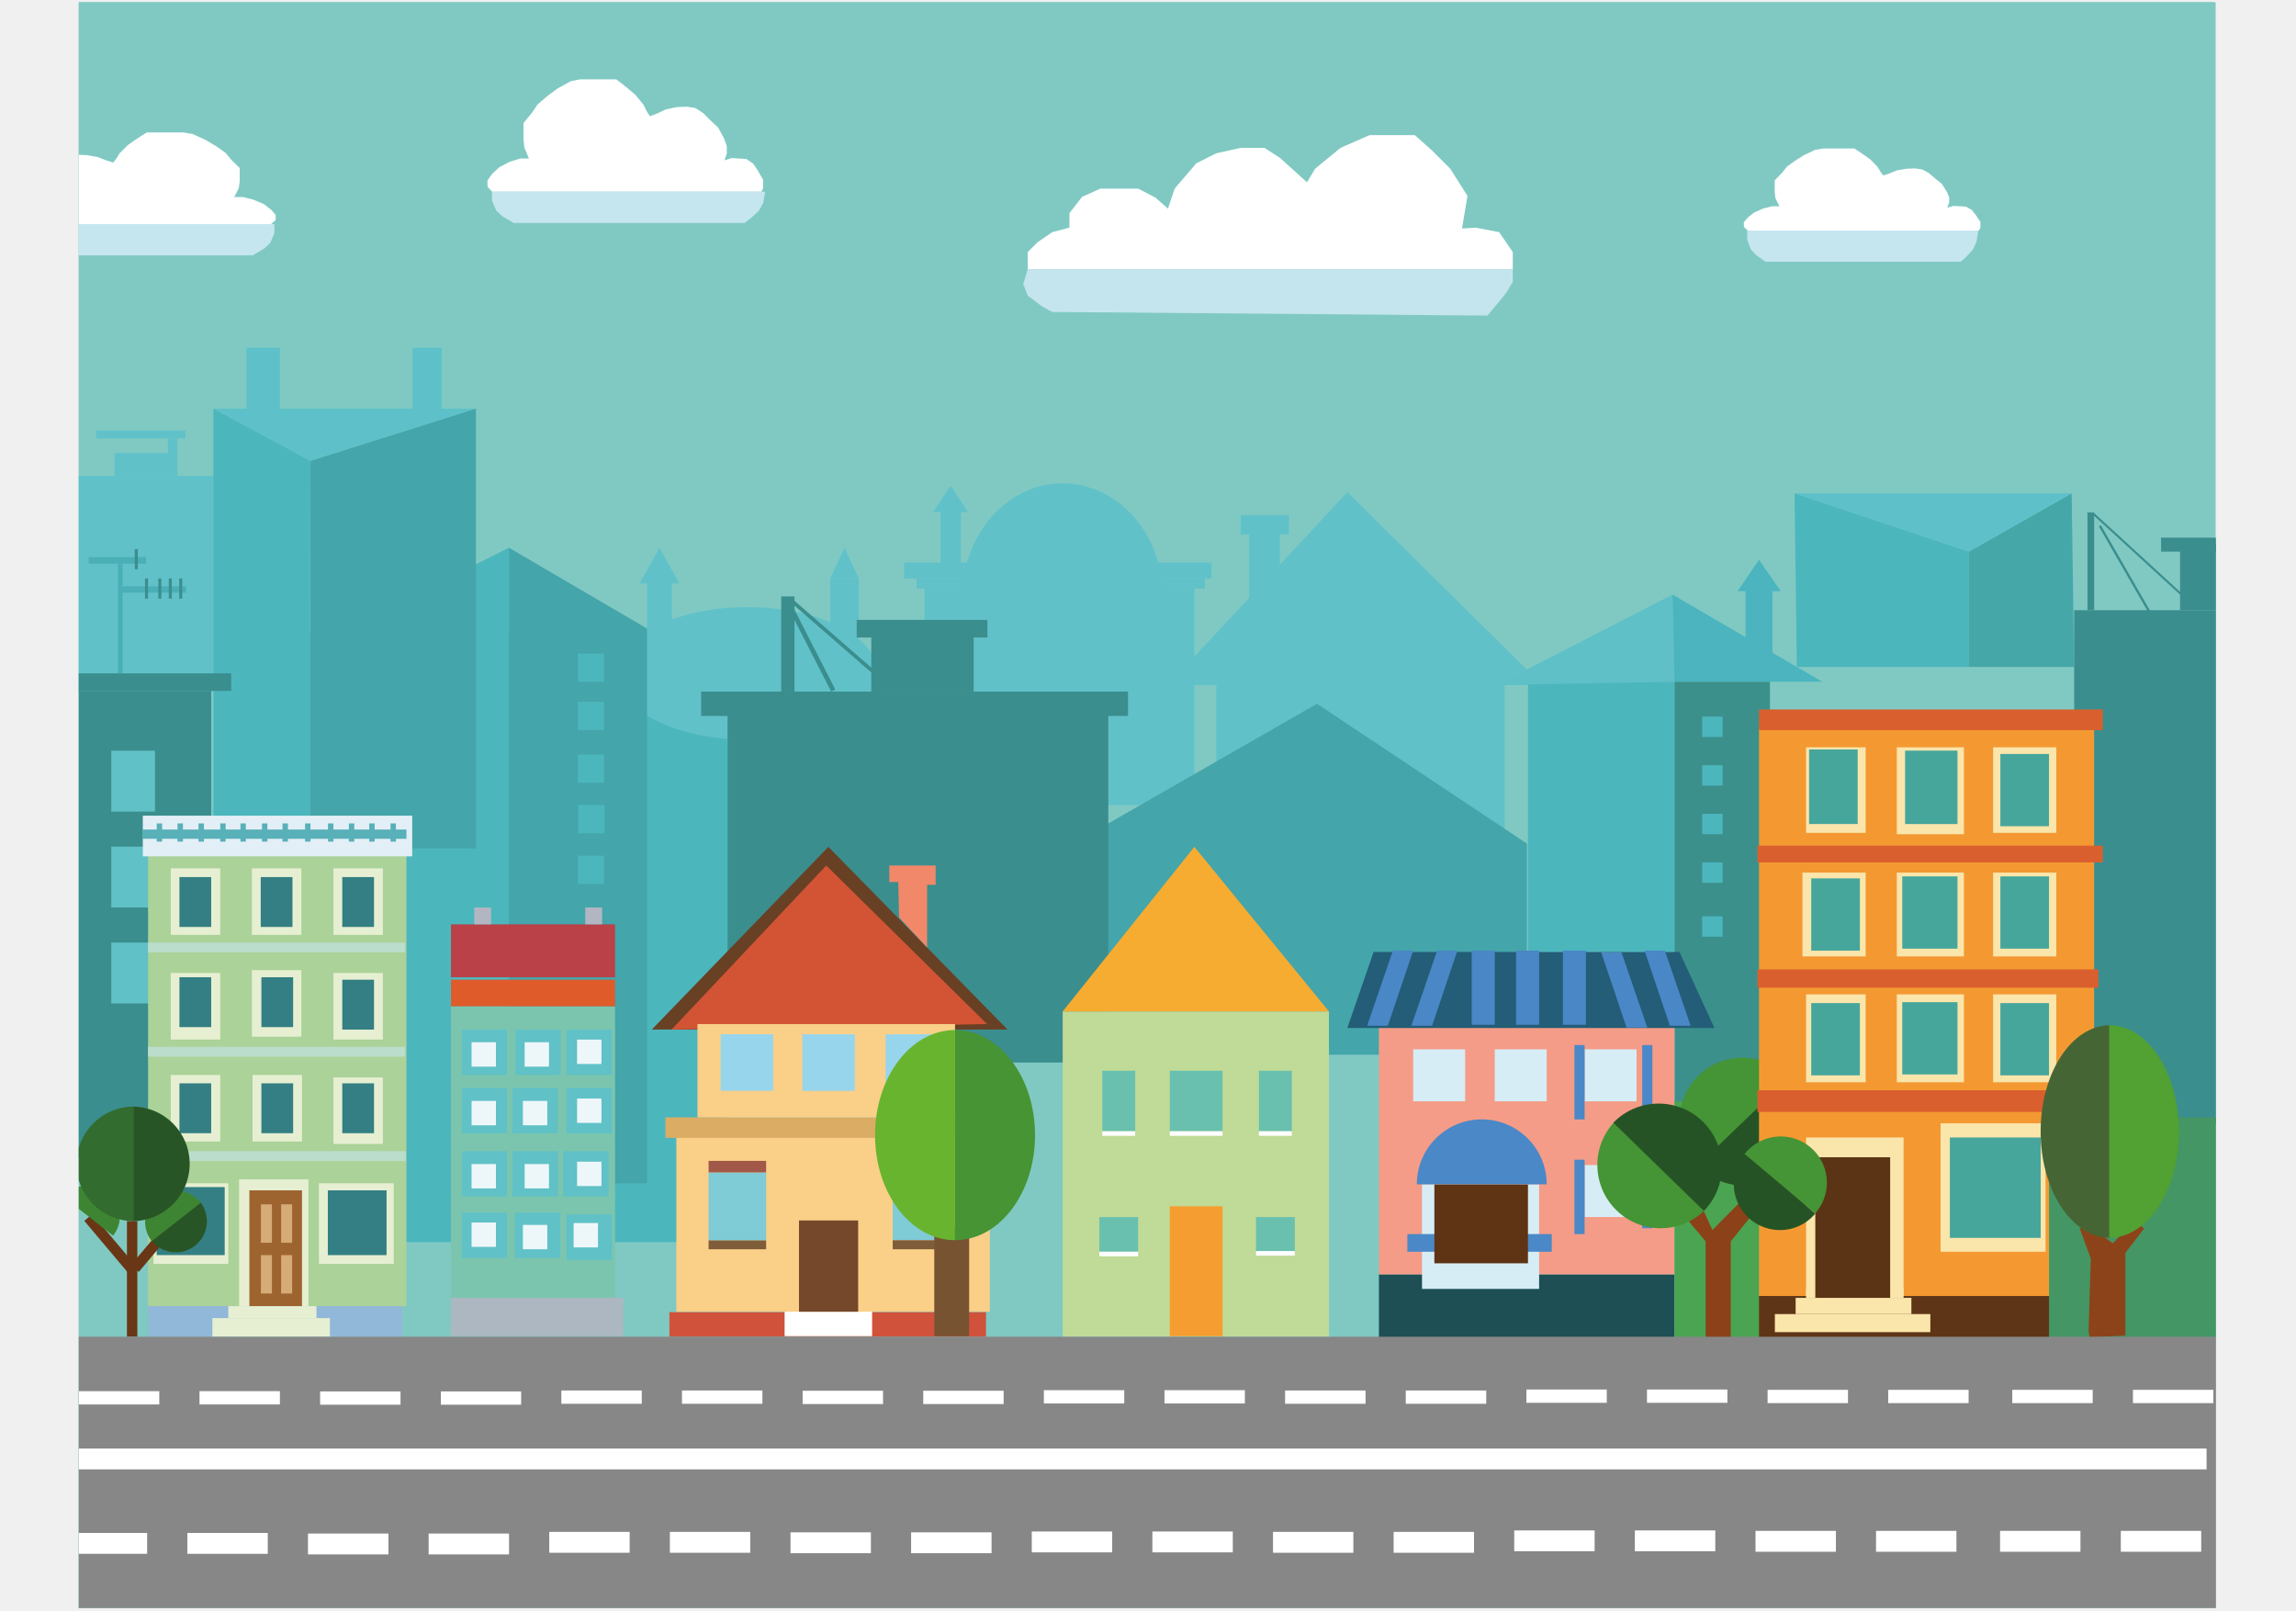
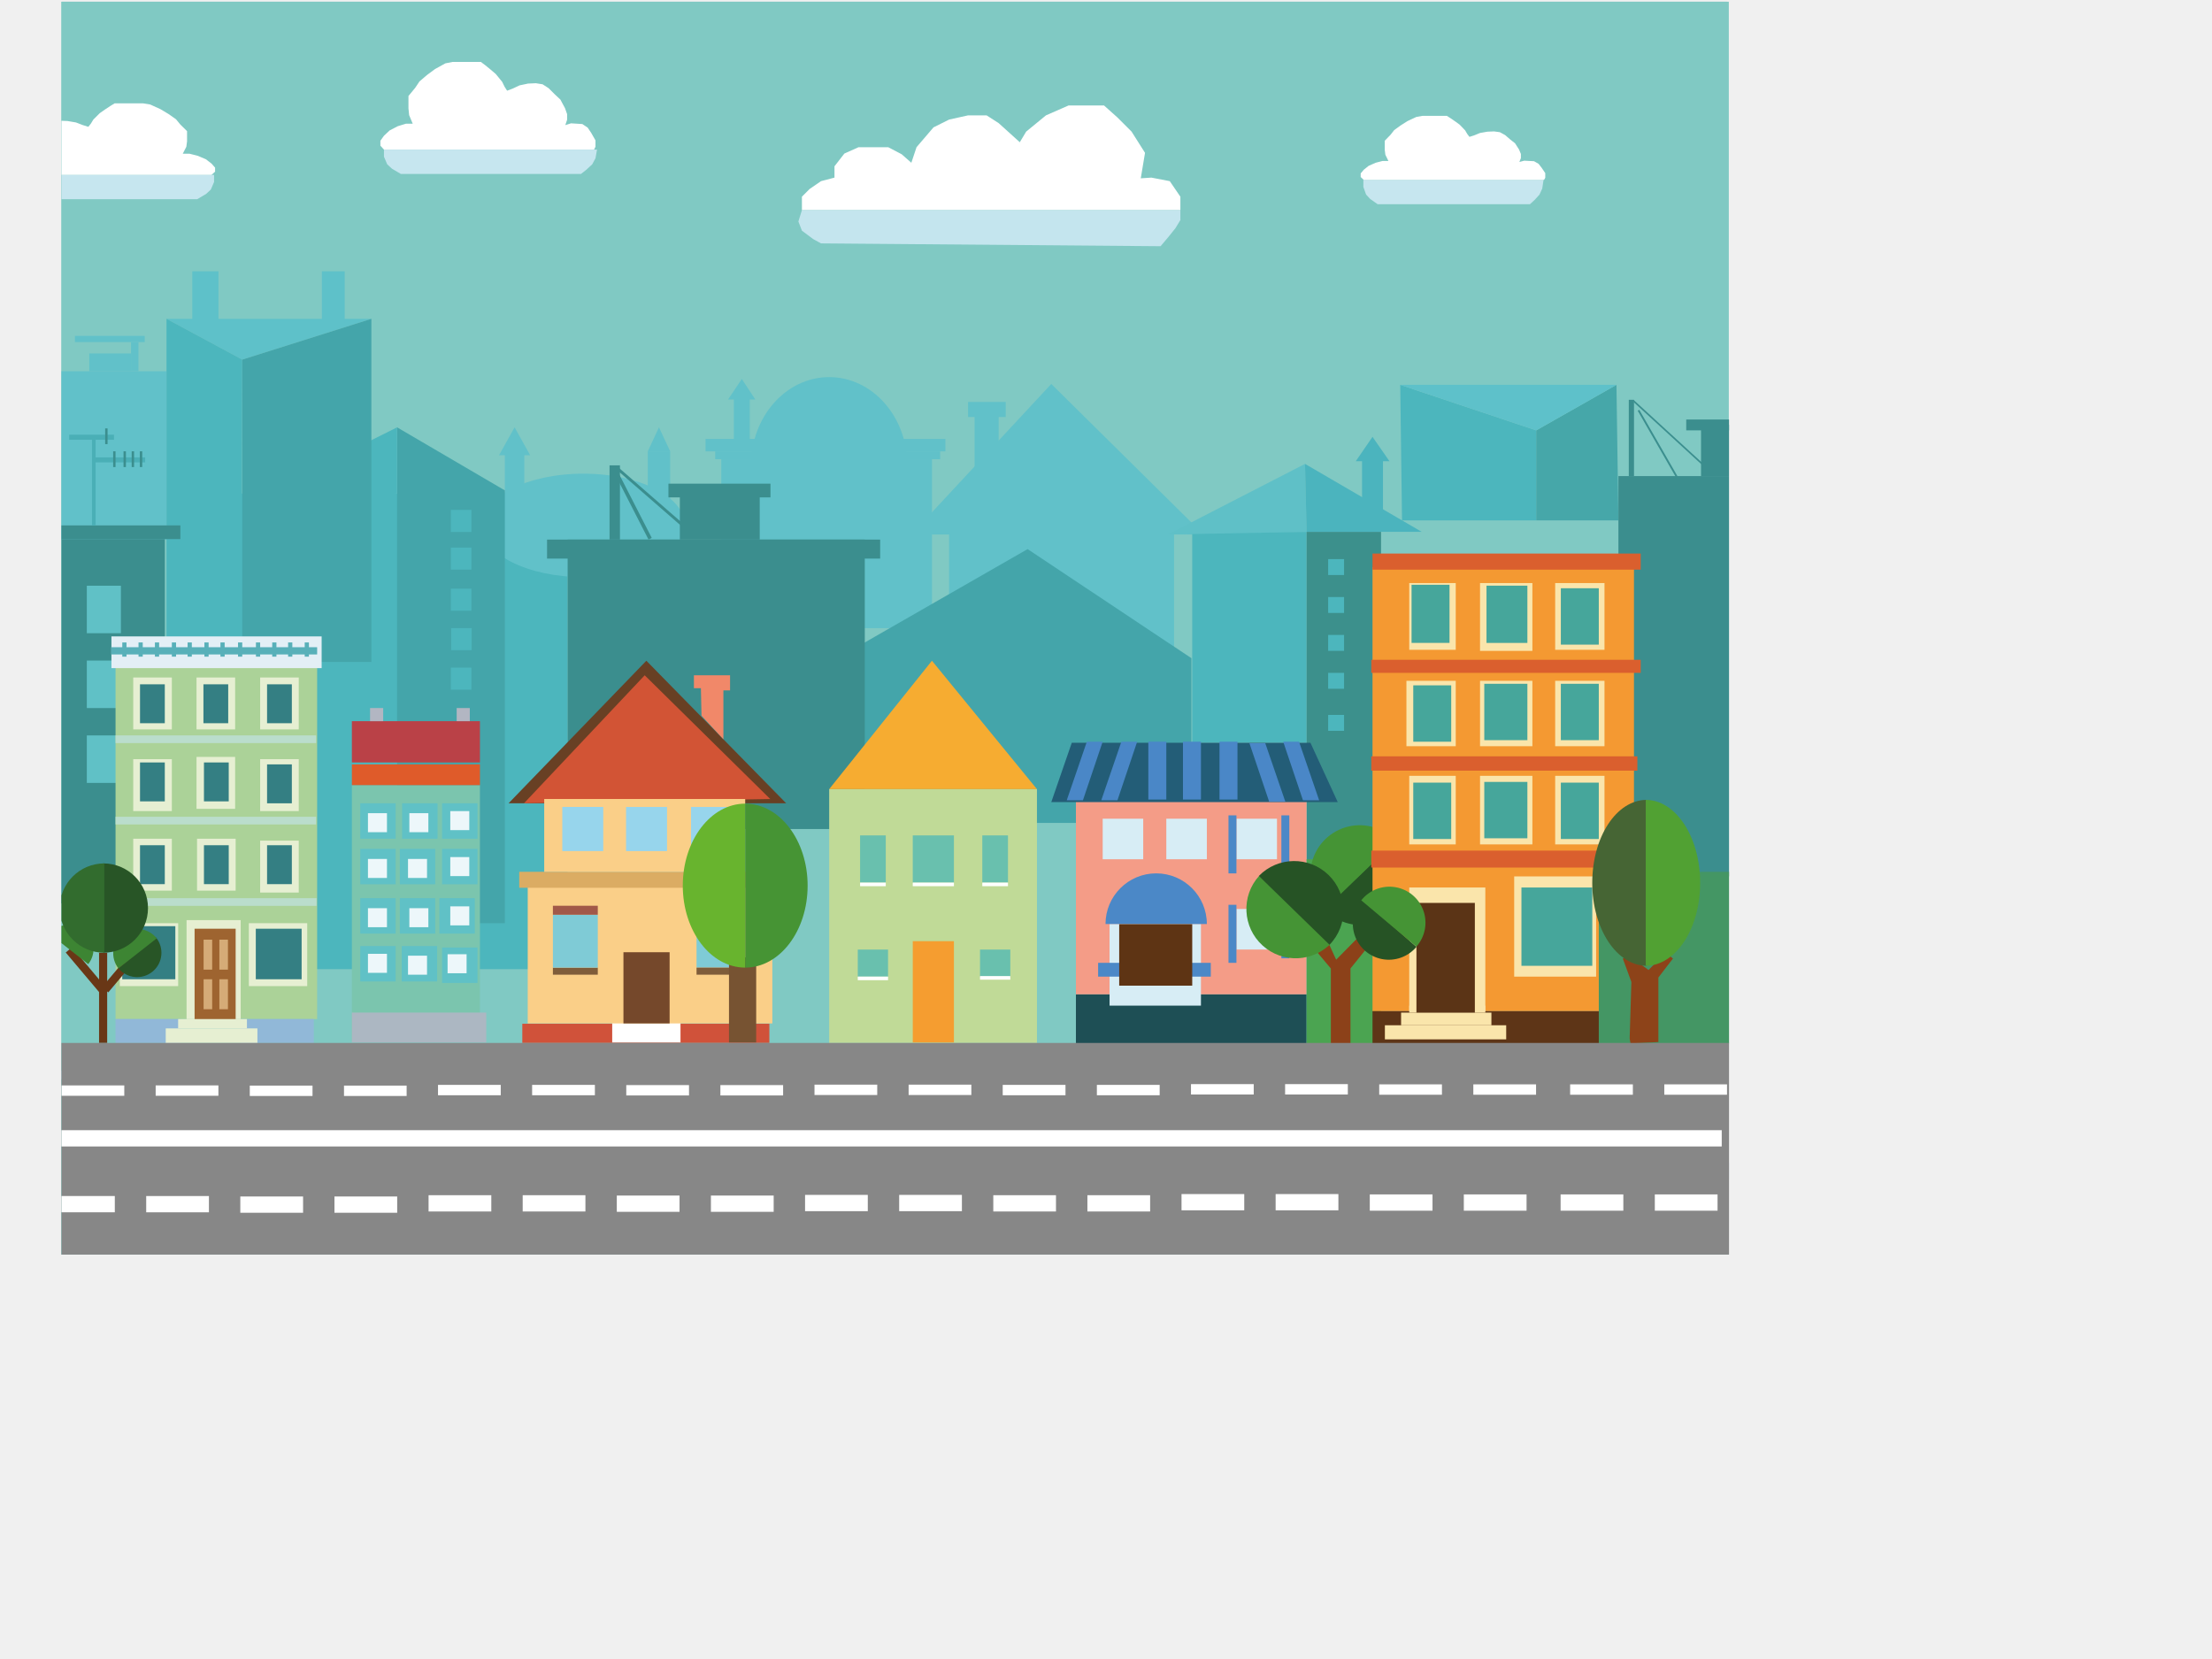
- <svg xmlns="http://www.w3.org/2000/svg" id="Layer_1" data-name="Layer 1" viewBox="0 0 518.34 363.49">
+ <svg xmlns="http://www.w3.org/2000/svg" id="Layer_1" data-name="Layer 1" width="640" height="480" version="1.1" viewBox="0 0 640 480">
  <defs>
    <style>.cls-1{fill:none;}.cls-2{clip-path:url(#clip-path);}.cls-3{fill:#80c9c3;stroke-miterlimit:10;stroke:url(#linear-gradient);}.cls-4{fill:#61c1c9;}.cls-5{fill:#4cb6bd;}.cls-6{fill:#5ec1c9;}.cls-7{fill:#44a5aa;}.cls-8{fill:#3c908c;}.cls-9{fill:#5fc0c7;}.cls-10{fill:#4bb4be;}.cls-11{fill:#46a7a9;}.cls-12{fill:#5ec1ca;}.cls-13{fill:#3b8e8e;}.cls-14{fill:#60c1c6;}.cls-15{fill:#4aafb6;}.cls-16{fill:#fff;}.cls-17{fill:#c6e6ef;}.cls-18{fill:#c4e5ee;}.cls-19{fill:#abd298;}.cls-20{fill:#baddcc;}.cls-21{fill:#e6efd2;}.cls-22{fill:#91b8d8;}.cls-23{fill:#347f83;}.cls-24{fill:#9e6430;}.cls-25{fill:#d5ab77;}.cls-26{fill:#e3eff6;}.cls-27{fill:#58b0b9;}.cls-28{fill:#693716;}.cls-29{fill:#3d8533;}.cls-30{fill:#285526;}.cls-31{fill:#326c2e;}.cls-32{fill:#7bc5ae;}.cls-33{fill:#df5b2a;}.cls-34{fill:#ba4147;}.cls-35{fill:#b2b6c2;}.cls-36{fill:#edf7fa;}.cls-37{fill:#acb7c2;}.cls-38{fill:#d0523a;}.cls-39{fill:#facf88;}.cls-40{fill:#75482b;}.cls-41{fill:#7f5d3a;}.cls-42{fill:#7fcbd6;}.cls-43{fill:#a15848;}.cls-44{fill:#dbac63;}.cls-45{fill:#684024;}.cls-46{fill:#d25435;}.cls-47{fill:#97d5ec;}.cls-48{fill:#f18869;}.cls-49{fill:#775332;}.cls-50{fill:#68b42e;}.cls-51{fill:#469434;}.cls-52{fill:#1e4f55;}.cls-53{fill:#f49c87;}.cls-54{fill:#235d77;}.cls-55{fill:#4a87c7;}.cls-56{fill:#d7edf5;}.cls-57{fill:#4b88c7;}.cls-58{fill:#5e3414;}.cls-59{fill:#4ba451;}.cls-60{fill:#8c4119;}.cls-61{fill:#459435;}.cls-62{fill:#265325;}.cls-63{fill:#f49932;}.cls-64{fill:#5e3517;}.cls-65{fill:#da5f2e;}.cls-66{fill:#fae5ab;}.cls-67{fill:#46a69b;}.cls-68{fill:#5b3416;}.cls-69{fill:#449664;}.cls-70{fill:#8d4319;}.cls-71{fill:#466534;}.cls-72{fill:#51a133;}.cls-73{fill:#c8d8ec;}.cls-74{fill:#c0da97;}.cls-75{fill:#f6ac31;}.cls-76{fill:#f59d30;}.cls-77{fill:#69c0ae;}.cls-78{fill:#878787;}</style>
    <clipPath id="clip-path" transform="translate(19.53 -1.82)">
      <rect class="cls-1" x="-1.75" y="2.32" width="482.48" height="362.49" />
    </clipPath>
    <linearGradient id="linear-gradient" x1="480.67" y1="183.56" x2="-2.25" y2="183.56" gradientUnits="userSpaceOnUse">
      <stop offset="0" stop-color="#80c9c3" />
      <stop offset="1" stop-color="#80c9c3" />
    </linearGradient>
  </defs>
  <g class="cls-2">
    <path class="cls-3" d="M-1.75,2.32V364.8H480.17V2.32ZM21.11,322.05V309c0-4.76,7.39-4.75,7.39,0v13.09C28.5,326.81,21.11,326.81,21.11,322.05Zm9.51,20.68a3.7,3.7,0,1,1-7.39,0v-6.08a3.7,3.7,0,0,1,7.39,0Zm22.75-28.9v-6.69a3.7,3.7,0,1,1,7.39,0v6.69a3.7,3.7,0,1,1-7.39,0Zm10.91,30.42a3.7,3.7,0,1,1-7.39,0v-6.73a3.7,3.7,0,0,1,7.39,0Zm17.39-35c-.08-4.77,7.32-4.75,7.4,0,0,2.55.56,5.06.6,7.61.09,4.76-7.31,4.75-7.39,0C82.24,314.33,81.72,311.82,81.67,309.27ZM90.34,343c0,4.77-7.4,4.76-7.4,0V336c0-4.76,7.4-4.75,7.4,0Zm22.25,5.74c-1.75.48-4.25-.61-4.54-2.58a59.41,59.41,0,0,1-.35-9.24c0-4.76,7.42-4.76,7.39,0a49,49,0,0,0,.09,7.27C115.47,346.12,114.71,348.11,112.59,348.69Zm-1-26.6c-2.17,0-3.45-1.71-3.69-3.69a66.89,66.89,0,0,1-.61-7.61c0-4.77,7.35-4.75,7.39,0a66.89,66.89,0,0,0,.61,7.61C115.49,320.39,113.35,322.09,111.54,322.09Zm19.13-11.3c0-4.76,7.4-4.76,7.4,0v7.3c0,4.77-7.4,4.76-7.4,0Zm7.66,34.77c0,4.76-7.4,4.75-7.4,0v-8.69c0-4.76,7.4-4.75,7.4,0ZM154.61,320a17.94,17.94,0,0,1-2-9.47,3.77,3.77,0,0,1,3.69-3.7c1.87,0,3.88,1.71,3.7,3.7a10.37,10.37,0,0,0,1,5.74,3.78,3.78,0,0,1-1.33,5.06A3.73,3.73,0,0,1,154.61,320Zm4.12,33.2c-.37-5.51-2.43-10.72-2.39-16.29,0-4.76,7.43-4.76,7.39,0,0,5.52,2,10.79,2.39,16.29C166.44,357.91,159.05,357.88,158.73,353.16Zm24.54.44c-2.16,0-3.46-1.72-3.69-3.7-.48-4.06-1.44-8-1.31-12.16.15-4.75,7.54-4.76,7.39,0-.12,4.11.84,8.1,1.31,12.16C187.2,351.9,185.09,353.6,183.27,353.6Zm6.86-33.77a3.75,3.75,0,0,1-4.54-2.58,22.38,22.38,0,0,1-1.35-6.76,3.7,3.7,0,1,1,7.39,0,17.11,17.11,0,0,0,1.08,4.8A3.73,3.73,0,0,1,190.13,319.83Zm12.6,29.1c-1.12-3.43-2.77-6.65-4.13-10-.76-1.86.83-4.07,2.58-4.55,2.09-.57,3.79.74,4.55,2.59,1.36,3.34,3,6.55,4.12,10C211.33,351.51,204.19,353.43,202.73,348.93Zm10.84-30.32A3.81,3.81,0,0,1,209,316c-.81-2.11-2-4.09-3-6.11a3.7,3.7,0,1,1,6.38-3.73c1.31,2.6,2.67,5.15,3.72,7.88C216.87,315.94,215.35,318.13,213.57,318.61Zm17.25,40c-.33-7.58-2.25-15-2.17-22.59,0-4.76,7.44-4.75,7.39,0-.08,7.61,1.84,15,2.17,22.59C238.43,363.35,231,363.32,230.82,358.59ZM244.91,322c-1.79.5-4.2-.61-4.54-2.58a66.86,66.86,0,0,1-1.05-11c0-4.77,7.36-4.76,7.4,0a54,54,0,0,0,.78,9.06A3.78,3.78,0,0,1,244.91,322ZM258,351.86c0,4.76-7.4,4.75-7.4,0V335.57c0-4.77,7.4-4.76,7.4,0Zm9-34.68a52.26,52.26,0,0,1-.61-9.43,3.77,3.77,0,0,1,3.7-3.7,3.72,3.72,0,0,1,3.69,3.7,52.26,52.26,0,0,0,.61,9.43c.21,2-1.86,3.7-3.7,3.7A3.8,3.8,0,0,1,267,317.18Zm3.76,37.72c-.08-6.76-1-13.46-1.3-20.2-.2-4.76,7.19-4.74,7.39,0,.27,6.74,1.23,13.44,1.3,20.2C278.22,359.66,270.83,359.65,270.78,354.9Zm23.58-6.19c-1-4.65-2.2-9.24-2.52-14s7.08-4.72,7.39,0c.28,4.09,1.4,8.05,2.26,12.05C302.49,351.39,295.37,353.36,294.36,348.71Zm1.09-29c-.64-2.7-1.79-5.23-2.43-7.92-1.1-4.63,6-6.59,7.13-2,.64,2.69,1.79,5.22,2.43,7.91C303.68,322.35,296.56,324.31,295.45,319.69Zm21.22-3.38c-4.76,0-4.76-7.39,0-7.39S321.43,316.31,316.67,316.31Zm9.7,36.41c-.24-5.72-1.06-11.18-4.06-16.15-2.46-4.09,3.93-7.81,6.39-3.74,3.66,6.09,4.77,12.89,5.06,19.89C334,357.49,326.57,357.46,326.37,352.72Zm10.46-33.8a3.77,3.77,0,0,1-4.55-2.58,39.59,39.59,0,0,1-1.83-5.48,3.8,3.8,0,0,1,2.59-4.55,3.71,3.71,0,0,1,4.54,2.58,39.15,39.15,0,0,0,1.83,5.48A3.76,3.76,0,0,1,336.83,318.92Zm19.73,22.51a3.7,3.7,0,1,1-7.39,0v-5a3.7,3.7,0,1,1,7.39,0Zm13.07-25.73c-4.77,0-4.76-7.39,0-7.39S374.38,315.7,369.63,315.7Zm9.84,33.64c-1.74.48-4.27-.6-4.55-2.58a67.87,67.87,0,0,1-.34-9.67c0-4.76,7.41-4.76,7.39,0a54.94,54.94,0,0,0,.08,7.7C382.32,346.78,381.6,348.75,379.47,349.34Zm18.46-38.59c4.76,0,4.76,7.39,0,7.39S393.17,310.75,397.93,310.75Zm5.64,37.5c-1.75.49-4.25-.6-4.54-2.58a56.19,56.19,0,0,1-.35-8.8c0-4.76,7.42-4.76,7.39,0a44.62,44.62,0,0,0,.09,6.84C406.45,345.69,405.69,347.67,403.57,348.25ZM431,350.34c0,4.76-7.39,4.75-7.39,0v-13c0-4.77,7.39-4.76,7.39,0ZM429,316c-4.76,0-4.75-7.39,0-7.39S433.73,316,429,316Zm25.31,36.5c0,4.76-7.39,4.75-7.39,0V334.27c0-4.77,7.39-4.76,7.39,0Zm-1.57-36.81c-4.76,0-4.76-7.39,0-7.39S457.47,315.7,452.71,315.7Zm20.61,39.54c-1.91,4.35-8.28.58-6.39-3.73,2-4.63.44-10.85.37-15.72s7.32-4.76,7.39,0C474.79,342.42,476.08,349,473.32,355.24Zm-1.13-39.54c-4.77,0-4.76-7.39,0-7.39S477,315.7,472.19,315.7Z" transform="translate(19.53 -1.82)" />
    <rect class="cls-4" x="274.6" y="149.39" width="65.1" height="38.62" />
    <polygon class="cls-4" points="304.17 111.09 348.23 154.64 263.68 154.64 304.17 111.09" />
    <rect class="cls-4" x="281.98" y="119.79" width="6.97" height="23.1" />
    <rect class="cls-4" x="280.09" y="116.3" width="10.9" height="4.36" />
    <rect class="cls-4" x="208.69" y="132.87" width="60.96" height="48.88" />
    <rect class="cls-4" x="206.93" y="130.58" width="65.08" height="2.29" />
    <rect class="cls-4" x="204.14" y="126.99" width="69.39" height="3.6" />
    <rect class="cls-4" x="212.32" y="114.41" width="4.62" height="14" />
    <polygon class="cls-4" points="210.64 115.6 214.63 109.65 218.55 115.6 210.64 115.6" />
    <ellipse class="cls-4" cx="239.91" cy="134.64" rx="22.61" ry="25.53" />
    <rect class="cls-4" x="17.78" y="107.41" width="30.39" height="48.71" />
    <rect class="cls-4" x="21.68" y="97.18" width="20.19" height="1.8" />
    <rect class="cls-4" x="37.9" y="98.98" width="2.16" height="8.43" />
    <rect class="cls-4" x="25.83" y="102.26" width="12.08" height="5.16" />
    <rect class="cls-4" x="146.07" y="130.58" width="5.63" height="16.97" />
    <rect class="cls-4" x="187.43" y="130.58" width="6.47" height="16.97" />
    <polygon class="cls-4" points="148.89 123.64 144.38 131.72 153.39 131.72 148.89 123.64" />
    <polygon class="cls-4" points="187.43 130.58 190.66 123.64 193.9 130.58 187.43 130.58" />
    <rect class="cls-5" x="55.26" y="142.8" width="108.98" height="137.61" />
    <ellipse class="cls-4" cx="168.76" cy="152.01" rx="29.4" ry="14.96" />
    <polygon class="cls-6" points="48.18 92.25 107.45 92.25 70.09 104.05 48.18 92.25" />
    <rect class="cls-6" x="55.63" y="78.49" width="7.58" height="15.03" />
    <rect class="cls-6" x="93.13" y="78.49" width="6.6" height="15.03" />
    <polygon class="cls-5" points="48.18 92.25 70.09 104.05 69.92 189.35 48.18 189.35 48.18 92.25" />
    <polygon class="cls-7" points="114.89 123.64 146.07 141.89 146.07 267.11 114.89 267.11 114.89 123.64" />
    <rect class="cls-5" x="130.45" y="147.53" width="5.94" height="6.38" />
    <rect class="cls-5" x="130.45" y="158.43" width="5.94" height="6.38" />
    <rect class="cls-5" x="130.45" y="170.32" width="5.94" height="6.38" />
    <rect class="cls-5" x="130.53" y="181.74" width="5.94" height="6.38" />
    <rect class="cls-5" x="130.45" y="193.17" width="5.94" height="6.38" />
    <polygon class="cls-5" points="114.89 123.64 101.04 130.58 97.13 143.91 114.89 142.8 114.89 123.64" />
    <polygon class="cls-7" points="107.45 92.25 107.45 126.99 107.45 183.92 107.45 191.53 70.09 191.53 70.09 104.05 107.45 92.25" />
    <rect class="cls-5" x="344.95" y="153.88" width="33.08" height="61.02" />
    <rect class="cls-8" x="378.04" y="153.88" width="21.54" height="95.22" />
    <rect class="cls-5" x="384.28" y="161.77" width="4.6" height="4.6" />
    <rect class="cls-5" x="384.28" y="172.74" width="4.6" height="4.6" />
    <rect class="cls-5" x="384.28" y="183.71" width="4.6" height="4.6" />
    <rect class="cls-5" x="384.28" y="194.68" width="4.6" height="4.6" />
    <rect class="cls-5" x="384.28" y="206.85" width="4.6" height="4.6" />
    <polygon class="cls-9" points="377.58 134.22 337.88 154.64 378.04 153.88 377.58 134.22" />
    <polygon class="cls-10" points="377.58 134.22 411.35 153.88 378.04 153.88 377.58 134.22" />
    <rect class="cls-10" x="394.08" y="131.35" width="6.06" height="16.73" />
    <polygon class="cls-10" points="397.11 126.39 392.27 133.44 402.01 133.44 397.11 126.39" />
    <polygon class="cls-5" points="405.13 111.35 444.48 124.52 444.48 150.56 405.65 150.56 405.13 111.35" />
    <polygon class="cls-11" points="444.48 124.52 467.69 111.35 468.26 150.56 444.48 150.56 444.48 124.52" />
    <polygon class="cls-12" points="405.13 111.35 467.69 111.35 444.48 124.52 405.13 111.35" />
    <rect class="cls-13" x="468.26" y="137.74" width="44.04" height="115.82" />
    <rect class="cls-13" x="492.16" y="122.89" width="22.91" height="14.86" />
    <rect class="cls-13" x="487.88" y="121.38" width="30.47" height="3.14" />
    <rect class="cls-13" x="471.26" y="115.67" width="1.51" height="22.08" />
    <rect class="cls-13" x="458.18" y="118.51" width="0.53" height="22.93" transform="matrix(0.87, -0.5, 0.5, 0.87, 15.97, 244.82)" />
    <rect class="cls-13" x="463.43" y="112.97" width="0.47" height="29.07" transform="translate(890.61 -129.78) rotate(132.53)" />
    <rect class="cls-13" x="158.28" y="156.12" width="96.38" height="5.5" />
    <rect class="cls-13" x="196.7" y="141.89" width="23.11" height="14.23" />
    <rect class="cls-13" x="193.4" y="139.94" width="29.52" height="3.97" />
    <rect class="cls-13" x="176.36" y="134.64" width="3.01" height="21.48" />
    <rect class="cls-13" x="163.38" y="138.36" width="1.05" height="20.46" transform="translate(-30.17 89.19) rotate(-27.11)" />
    <rect class="cls-13" x="169.67" y="132.51" width="0.83" height="28.78" transform="translate(-32.85 176.97) rotate(-48.97)" />
    <rect class="cls-13" x="17.78" y="155.97" width="29.91" height="105.39" />
    <rect class="cls-13" x="17.78" y="152.01" width="34.41" height="3.96" />
    <rect class="cls-14" x="25.12" y="169.47" width="9.86" height="13.74" />
    <rect class="cls-14" x="25.12" y="191.12" width="9.86" height="13.74" />
    <rect class="cls-14" x="25.12" y="212.78" width="9.86" height="13.74" />
    <rect class="cls-15" x="27.38" y="132.34" width="14.62" height="1.44" />
    <rect class="cls-15" x="20.02" y="125.77" width="12.96" height="1.47" />
    <rect class="cls-13" x="32.74" y="130.58" width="0.69" height="4.55" />
    <rect class="cls-13" x="35.74" y="130.58" width="0.69" height="4.55" />
    <rect class="cls-13" x="40.46" y="130.58" width="0.69" height="4.55" />
    <rect class="cls-13" x="38.1" y="130.58" width="0.69" height="4.55" />
    <polygon class="cls-7" points="297.32 158.87 344.71 190.43 344.71 238.09 239.91 238.09 239.91 191.79 297.32 158.87" />
    <rect class="cls-13" x="30.43" y="123.95" width="0.69" height="4.55" />
    <rect class="cls-13" x="164.24" y="156.12" width="85.97" height="83.74" />
    <polygon class="cls-16" points="111.09 43.28 110.06 42.15 110.06 40.72 111.09 39.28 112.73 37.74 115.1 36.51 117.46 35.79 119.41 35.79 118.38 33.32 118.18 31.37 118.18 27.78 120.13 25.41 121.36 23.57 123.52 21.72 125.88 19.97 128.86 18.33 130.91 17.92 133.07 17.92 136.35 17.92 139.13 17.92 140.36 18.84 142 20.18 143.44 21.41 145.29 23.67 146 25.11 146.72 26.24 148.37 25.62 150.32 24.7 152.78 24.18 155.04 24.08 156.99 24.39 158.74 25.52 160.48 27.26 162.13 28.8 163.46 31.27 164.08 33.01 164.08 34.66 163.56 36.2 165.21 35.68 166.95 35.79 168.49 35.89 170.03 36.92 171.06 38.46 172.29 40.61 172.29 42.46 171.88 43.28 111.09 43.28" />
    <polygon class="cls-17" points="111.09 43.28 111.09 45.33 112.03 47.54 113.42 48.82 115.98 50.33 168.1 50.33 169.72 49.05 171.35 47.54 172.29 45.8 172.74 43.28 111.09 43.28" />
    <polygon class="cls-17" points="61.94 50.6 61.94 52.65 61 54.85 59.61 56.13 57.05 57.64 4.93 57.64 3.31 56.36 1.68 54.85 0.74 53.11 0.29 50.6 61.94 50.6" />
    <polygon class="cls-16" points="61.2 50.6 62.23 49.67 62.23 48.5 61.2 47.33 59.56 46.07 57.2 45.07 54.84 44.48 52.88 44.48 53.91 42.47 54.12 40.88 54.12 37.94 52.17 36.02 50.93 34.51 48.78 33 46.41 31.58 43.44 30.23 41.38 29.9 39.23 29.9 35.94 29.9 33.17 29.9 31.94 30.65 30.29 31.74 28.86 32.75 27.01 34.59 26.29 35.77 25.57 36.69 23.93 36.18 21.98 35.43 19.51 35.01 17.25 34.93 15.3 35.18 13.55 36.1 11.81 37.52 10.17 38.78 8.83 40.79 8.21 42.22 8.21 43.56 8.73 44.81 7.09 44.4 5.34 44.48 3.8 44.56 2.26 45.4 1.23 46.66 0 48.42 0 49.93 0.41 50.6 61.2 50.6" />
    <polygon class="cls-16" points="232.02 60.8 232.02 56.91 234.27 54.66 237.55 52.41 241.44 51.39 241.44 48.11 244.3 44.43 248.4 42.59 256.99 42.59 260.88 44.63 263.68 47.09 265.18 42.59 270.09 36.85 274.6 34.6 280.09 33.38 285.46 33.38 288.95 35.63 295.06 41.15 296.9 38.08 302.63 33.38 309.18 30.51 319.42 30.51 323.31 33.99 327.4 38.08 331.29 44.22 330.06 51.59 333.13 51.39 338.45 52.41 341.52 56.91 341.52 60.8 232.02 60.8" />
    <polygon class="cls-18" points="232.02 60.8 231 64.08 232.02 66.74 235.3 69.19 237.55 70.42 335.79 71.24 338.04 68.58 340.09 66.02 341.52 63.67 341.52 60.8 232.02 60.8" />
    <polygon class="cls-17" points="394.46 52.04 394.46 54.09 395.26 56.3 396.44 57.57 398.59 59.08 442.67 59.08 444.05 57.81 445.42 56.3 446.22 54.55 446.6 52.04 394.46 52.04" />
    <polygon class="cls-16" points="394.57 52.04 393.69 51.22 393.69 50.17 394.57 49.12 395.98 47.99 398.01 47.09 400.03 46.57 401.71 46.57 400.83 44.77 400.65 43.34 400.65 40.72 402.32 39 403.38 37.65 405.23 36.3 407.26 35.02 409.81 33.83 411.58 33.52 413.43 33.52 416.25 33.52 418.63 33.52 419.68 34.2 421.09 35.17 422.33 36.07 423.91 37.72 424.53 38.77 425.15 39.6 426.56 39.15 428.23 38.47 430.35 38.1 432.28 38.02 433.96 38.25 435.46 39.07 436.95 40.35 438.36 41.47 439.51 43.27 440.04 44.54 440.04 45.74 439.6 46.87 441.01 46.49 442.5 46.57 443.83 46.64 445.15 47.39 446.03 48.52 447.09 50.09 447.09 51.44 446.74 52.04 394.57 52.04" />
    <rect class="cls-19" x="33.43" y="191.53" width="58.33" height="103.32" />
    <rect class="cls-20" x="33.43" y="212.78" width="58.04" height="2.22" />
    <rect class="cls-20" x="33.43" y="236.32" width="58.04" height="2.22" />
    <rect class="cls-20" x="33.57" y="259.87" width="58.04" height="2.22" />
    <rect class="cls-21" x="38.55" y="196.02" width="11.17" height="15.02" />
    <rect class="cls-21" x="38.55" y="219.65" width="11.17" height="15.02" />
    <rect class="cls-21" x="56.86" y="196.02" width="11.17" height="15.02" />
    <rect class="cls-21" x="75.27" y="196.02" width="11.17" height="15.02" />
    <rect class="cls-21" x="56.86" y="219" width="11.17" height="15.02" />
    <rect class="cls-21" x="75.27" y="219.65" width="11.17" height="15.02" />
    <rect class="cls-21" x="38.55" y="242.67" width="11.17" height="15.02" />
    <rect class="cls-21" x="57.01" y="242.67" width="11.17" height="15.02" />
    <rect class="cls-21" x="75.27" y="243.22" width="11.17" height="15.02" />
    <rect class="cls-21" x="72" y="267.11" width="16.89" height="18.2" />
    <rect class="cls-21" x="34.66" y="267.11" width="16.89" height="18.2" />
    <rect class="cls-21" x="53.98" y="266.22" width="15.66" height="28.63" />
    <rect class="cls-22" x="33.43" y="294.85" width="18.79" height="6.91" />
    <rect class="cls-22" x="69.64" y="294.85" width="21.15" height="6.91" />
    <rect class="cls-21" x="47.95" y="297.55" width="26.53" height="4.21" />
    <rect class="cls-21" x="51.54" y="294.85" width="19.91" height="2.7" />
    <rect class="cls-23" x="40.51" y="197.99" width="7.17" height="11.26" />
    <rect class="cls-23" x="58.86" y="197.99" width="7.17" height="11.26" />
    <rect class="cls-23" x="77.27" y="197.99" width="7.17" height="11.26" />
    <rect class="cls-23" x="40.51" y="220.6" width="7.17" height="11.26" />
    <rect class="cls-23" x="59.01" y="220.6" width="7.17" height="11.26" />
    <rect class="cls-23" x="77.27" y="221.16" width="7.17" height="11.26" />
    <rect class="cls-23" x="40.51" y="244.55" width="7.17" height="11.26" />
    <rect class="cls-23" x="59.01" y="244.55" width="7.17" height="11.26" />
    <rect class="cls-23" x="77.27" y="244.55" width="7.17" height="11.26" />
    <rect class="cls-23" x="35.37" y="267.97" width="15.36" height="15.36" />
    <rect class="cls-23" x="74.01" y="268.71" width="13.26" height="14.62" />
    <rect class="cls-24" x="56.3" y="268.71" width="11.88" height="26.13" />
    <rect class="cls-25" x="58.91" y="271.87" width="2.48" height="8.67" />
    <rect class="cls-25" x="43.93" y="273.68" width="2.48" height="8.67" transform="translate(109.88 554.22) rotate(180)" />
    <rect class="cls-25" x="58.91" y="283.33" width="2.48" height="8.67" />
    <rect class="cls-25" x="63.47" y="283.33" width="2.48" height="8.67" />
    <rect class="cls-26" x="32.24" y="184.13" width="60.82" height="9.18" />
    <rect class="cls-27" x="35.38" y="185.88" width="1.22" height="4.11" />
    <rect class="cls-27" x="40.08" y="185.88" width="1.22" height="4.11" />
    <rect class="cls-27" x="44.82" y="185.88" width="1.22" height="4.11" />
    <rect class="cls-27" x="49.72" y="185.88" width="1.22" height="4.11" />
    <rect class="cls-27" x="54.28" y="185.88" width="1.22" height="4.11" />
    <rect class="cls-27" x="59.14" y="185.88" width="1.22" height="4.11" />
    <rect class="cls-27" x="63.78" y="185.88" width="1.22" height="4.11" />
    <rect class="cls-27" x="68.87" y="185.88" width="1.22" height="4.11" />
    <rect class="cls-27" x="74.05" y="185.88" width="1.22" height="4.11" />
    <rect class="cls-27" x="78.76" y="185.88" width="1.22" height="4.11" />
    <rect class="cls-27" x="83.36" y="185.88" width="1.22" height="4.11" />
    <rect class="cls-27" x="88.16" y="185.88" width="1.22" height="4.11" />
    <rect class="cls-27" x="32.15" y="187.26" width="59.61" height="2.09" />
    <rect class="cls-28" x="28.66" y="275.65" width="2.35" height="26.11" />
    <rect class="cls-28" x="14.91" y="273.91" width="2.35" height="16.17" transform="translate(205.09 54.21) rotate(40.13)" />
    <rect class="cls-28" x="4.42" y="274.76" width="2.35" height="16.17" transform="translate(211.71 493.67) rotate(139.87)" />
    <path class="cls-29" d="M6,280.77a7.08,7.08,0,0,0-1.14-9.94,7.08,7.08,0,0,0-9.93,1.26" transform="translate(19.53 -1.82)" />
    <path class="cls-30" d="M14.75,282a7,7,0,1,0,10.8-9" transform="translate(19.53 -1.82)" />
    <path class="cls-29" d="M14.73,282a7,7,0,1,1,11.08-8.69" transform="translate(19.53 -1.82)" />
    <path class="cls-30" d="M10.37,277.47a12.92,12.92,0,1,0,0-25.84" transform="translate(19.53 -1.82)" />
    <path class="cls-31" d="M10.65,277.47a12.92,12.92,0,1,1,0-25.84" transform="translate(19.53 -1.82)" />
    <rect class="cls-32" x="101.81" y="227.16" width="37.05" height="74.08" />
    <rect class="cls-33" x="101.81" y="221.16" width="37.05" height="6" />
    <rect class="cls-34" x="101.81" y="208.66" width="37.05" height="11.94" />
    <rect class="cls-35" x="107.07" y="204.86" width="3.8" height="3.8" />
    <rect class="cls-35" x="132.13" y="204.86" width="3.8" height="3.8" />
    <rect class="cls-14" x="104.23" y="232.42" width="10.25" height="10.25" />
    <rect class="cls-14" x="104.23" y="245.6" width="10.25" height="10.25" />
    <rect class="cls-14" x="104.23" y="259.87" width="10.25" height="10.25" />
    <rect class="cls-14" x="104.23" y="273.72" width="10.25" height="10.25" />
    <rect class="cls-14" x="116.34" y="232.42" width="10.25" height="10.25" />
    <rect class="cls-14" x="127.9" y="232.42" width="10.25" height="10.25" />
    <rect class="cls-14" x="115.68" y="245.6" width="10.25" height="10.25" />
    <rect class="cls-14" x="127.9" y="245.6" width="10.25" height="10.25" />
    <rect class="cls-14" x="115.68" y="259.87" width="10.25" height="10.25" />
    <rect class="cls-14" x="127.13" y="259.87" width="10.25" height="10.25" />
    <rect class="cls-14" x="116.23" y="273.72" width="10.25" height="10.25" />
    <rect class="cls-14" x="127.9" y="274.14" width="10.25" height="10.25" />
    <rect class="cls-36" x="106.46" y="235.28" width="5.5" height="5.5" />
    <rect class="cls-36" x="118.44" y="235.28" width="5.5" height="5.5" />
    <rect class="cls-36" x="130.28" y="234.68" width="5.5" height="5.5" />
    <rect class="cls-36" x="106.46" y="248.52" width="5.5" height="5.5" />
    <rect class="cls-36" x="118.05" y="248.52" width="5.5" height="5.5" />
    <rect class="cls-36" x="130.28" y="247.98" width="5.5" height="5.5" />
    <rect class="cls-36" x="106.46" y="262.77" width="5.5" height="5.5" />
    <rect class="cls-36" x="118.44" y="262.77" width="5.5" height="5.5" />
    <rect class="cls-36" x="130.28" y="262.24" width="5.5" height="5.5" />
    <rect class="cls-36" x="106.46" y="275.97" width="5.5" height="5.5" />
    <rect class="cls-36" x="118.05" y="276.51" width="5.5" height="5.5" />
    <rect class="cls-36" x="129.5" y="276.09" width="5.5" height="5.5" />
    <rect class="cls-37" x="101.81" y="292.97" width="38.88" height="8.66" />
    <rect class="cls-38" x="151.12" y="296.2" width="71.48" height="5.56" />
    <rect class="cls-16" x="177.13" y="276.16" width="19.76" height="25.46" />
    <rect class="cls-39" x="152.69" y="255.85" width="70.77" height="40.26" />
    <rect class="cls-40" x="180.38" y="275.51" width="13.36" height="20.6" />
    <rect class="cls-41" x="159.97" y="279.97" width="12.99" height="2.04" />
    <rect class="cls-42" x="159.97" y="264.66" width="12.99" height="15.31" />
    <rect class="cls-43" x="159.97" y="262.06" width="12.99" height="2.6" />
    <rect class="cls-43" x="201.53" y="262.06" width="12.99" height="2.6" />
    <rect class="cls-42" x="201.53" y="264.66" width="12.99" height="15.31" />
    <rect class="cls-41" x="201.53" y="279.97" width="12.99" height="2.04" />
    <polygon class="cls-39" points="186.53 202.09 157.46 231.17 215.61 231.17 186.53 202.09" />
    <rect class="cls-44" x="150.23" y="252.24" width="76.61" height="4.62" />
    <polygon class="cls-45" points="147.15 232.41 187.01 191.17 227.46 232.41 147.15 232.41" />
    <polygon class="cls-46" points="186.53 195.38 151.61 232.41 222.84 231.17 186.53 195.38" />
    <rect class="cls-39" x="157.46" y="231.17" width="58.15" height="21.08" />
    <rect class="cls-47" x="162.69" y="233.47" width="11.85" height="12.77" />
    <rect class="cls-47" x="181.14" y="233.48" width="11.85" height="12.77" />
    <rect class="cls-47" x="199.93" y="233.48" width="11.85" height="12.77" />
    <polygon class="cls-48" points="202.97 207.09 209.3 213.9 209.3 199.75 211.23 199.75 211.23 195.38 200.77 195.38 200.77 199.11 202.79 199.11 202.97 207.09" />
    <rect class="cls-49" x="210.92" y="277" width="7.87" height="24.62" />
    <path class="cls-50" d="M196.08,281.78c-10,0-18.06-10.62-18.06-23.72s8.09-23.72,18.06-23.72" transform="translate(19.53 -1.82)" />
    <path class="cls-51" d="M196.08,281.78c10,0,18.06-10.62,18.06-23.72s-8.09-23.72-18.06-23.72" transform="translate(19.53 -1.82)" />
    <rect class="cls-52" x="311.3" y="287.67" width="66.73" height="14.22" />
    <rect class="cls-53" x="311.3" y="231.3" width="66.73" height="56.38" />
    <polygon class="cls-54" points="310.1 214.9 379.15 214.9 387.05 232.07 304.17 232.07 310.1 214.9" />
    <polygon class="cls-55" points="314.46 214.59 319.04 214.59 313.32 231.55 308.64 231.55 314.46 214.59" />
    <polygon class="cls-55" points="324.45 214.59 329.02 214.59 323.31 231.55 318.63 231.55 324.45 214.59" />
    <polygon class="cls-55" points="366.07 215 361.49 215 367.21 231.96 371.89 231.96 366.07 215" />
    <polygon class="cls-55" points="375.85 214.59 371.27 214.59 376.99 231.55 381.67 231.55 375.85 214.59" />
    <rect class="cls-55" x="352.84" y="214.59" width="5.2" height="16.74" />
    <rect class="cls-55" x="342.27" y="214.59" width="5.2" height="16.74" />
    <rect class="cls-55" x="332.25" y="214.59" width="5.2" height="16.74" />
    <rect class="cls-56" x="319.04" y="236.88" width="11.73" height="11.73" />
    <rect class="cls-56" x="337.45" y="236.88" width="11.73" height="11.73" />
    <rect class="cls-56" x="357.74" y="236.88" width="11.73" height="11.73" />
    <rect class="cls-56" x="357.74" y="263" width="11.73" height="11.73" />
    <rect class="cls-56" x="321.03" y="267.34" width="26.44" height="23.62" />
    <path class="cls-57" d="M300.33,269.17a14.66,14.66,0,1,1,29.32,0" transform="translate(19.53 -1.82)" />
    <rect class="cls-57" x="355.44" y="235.91" width="2.3" height="16.79" />
    <rect class="cls-57" x="370.74" y="235.91" width="2.3" height="16.79" />
    <rect class="cls-57" x="355.44" y="261.79" width="2.3" height="16.79" />
    <rect class="cls-57" x="370.74" y="260.48" width="2.3" height="16.79" />
    <rect class="cls-57" x="317.72" y="278.58" width="32.6" height="3.99" />
    <rect class="cls-58" x="323.82" y="267.39" width="21.13" height="17.79" />
    <rect class="cls-59" x="378.04" y="248.62" width="21.54" height="53.27" />
    <polygon class="cls-60" points="385.06 302.24 385.06 280.22 380.18 274.41 384.29 272.64 386.59 277.67 393.07 271.1 395.41 274.41 390.73 280.22 390.73 302.24 385.06 302.24" />
    <path class="cls-61" d="M365.93,274.4a14.27,14.27,0,1,1-21.14-19.18" transform="translate(19.53 -1.82)" />
    <path class="cls-62" d="M363.54,264.72a14.28,14.28,0,1,0,20.79-19.57" transform="translate(19.53 -1.82)" />
    <path class="cls-61" d="M363.76,264.92a14.27,14.27,0,1,1,20.54-19.81" transform="translate(19.53 -1.82)" />
    <path class="cls-62" d="M365.14,275.17a14.27,14.27,0,0,0-20.45-19.91" transform="translate(19.53 -1.82)" />
    <rect class="cls-63" x="397.11" y="164.07" width="75.65" height="128.49" />
    <rect class="cls-64" x="397.11" y="292.56" width="75.65" height="9.67" />
    <rect class="cls-65" x="397.11" y="160.16" width="77.6" height="4.66" />
    <rect class="cls-65" x="396.76" y="190.9" width="77.95" height="3.78" />
    <rect class="cls-65" x="396.76" y="218.83" width="76.98" height="4.14" />
    <rect class="cls-65" x="396.76" y="246.11" width="77.95" height="4.9" />
    <rect class="cls-66" x="438.1" y="253.57" width="23.71" height="29" />
    <rect class="cls-66" x="407.74" y="224.47" width="13.45" height="19.84" />
    <rect class="cls-66" x="428.22" y="224.47" width="15.15" height="19.84" />
    <rect class="cls-66" x="449.96" y="224.47" width="14.27" height="19.84" />
    <rect class="cls-66" x="406.92" y="196.98" width="14.27" height="18.92" />
    <rect class="cls-66" x="428.22" y="196.98" width="15.15" height="18.92" />
    <rect class="cls-66" x="449.96" y="196.98" width="14.27" height="18.92" />
    <rect class="cls-66" x="407.74" y="168.7" width="13.45" height="19.31" />
    <rect class="cls-66" x="428.22" y="168.7" width="15.15" height="19.62" />
    <rect class="cls-66" x="449.96" y="168.7" width="14.27" height="19.31" />
    <rect class="cls-66" x="407.74" y="256.78" width="22.01" height="36.2" />
    <rect class="cls-66" x="400.69" y="296.64" width="35.1" height="4.08" />
    <rect class="cls-66" x="405.38" y="292.98" width="26.13" height="3.66" />
    <rect class="cls-66" x="407.74" y="290.96" width="22.01" height="1.6" />
    <rect class="cls-67" x="440.2" y="256.78" width="20.5" height="22.66" />
    <rect class="cls-67" x="408.9" y="226.44" width="10.98" height="16.31" />
    <rect class="cls-67" x="429.45" y="226.23" width="12.47" height="16.31" />
    <rect class="cls-67" x="451.6" y="226.44" width="10.98" height="16.31" />
    <rect class="cls-67" x="408.9" y="198.29" width="10.98" height="16.31" />
    <rect class="cls-67" x="429.45" y="197.84" width="12.47" height="16.31" />
    <rect class="cls-67" x="451.6" y="197.84" width="10.98" height="16.31" />
    <rect class="cls-67" x="451.6" y="170.2" width="10.98" height="16.31" />
    <rect class="cls-67" x="430.09" y="169.45" width="11.83" height="16.57" />
    <rect class="cls-67" x="408.41" y="169.19" width="10.98" height="16.82" />
    <rect class="cls-68" x="409.82" y="261.24" width="16.9" height="31.73" />
    <rect class="cls-69" x="462.58" y="252.24" width="43.73" height="49.65" />
    <polygon class="cls-70" points="479.82 301.5 479.82 282.83 484.04 277.33 481.93 275.63 476.97 280.65 471.39 276.53 469.53 277.33 472.01 284.12 471.51 300.47 471.76 301.89 479.82 301.5" />
    <path class="cls-71" d="M456.9,281.25c-8.69,0-15.74-10.74-15.74-24s7-24,15.74-24" transform="translate(19.53 -1.82)" />
    <path class="cls-72" d="M456.64,281.25c8.69,0,15.74-10.74,15.74-24s-7.05-24-15.74-24" transform="translate(19.53 -1.82)" />
    <path class="cls-73" d="M28,323.93a3.9,3.9,0,0,1-6.43,0H-.68v4.88h480.8v-4.88Z" transform="translate(19.53 -1.82)" />
    <path class="cls-73" d="M82.94,343v-4.71H64.28v4.88H83C83,343.06,82.94,343,82.94,343Z" transform="translate(19.53 -1.82)" />
    <path class="cls-73" d="M107.69,338.24H90.34V343c0,.06,0,.11,0,.17h17.43C107.67,341.5,107.68,339.88,107.69,338.24Z" transform="translate(19.53 -1.82)" />
    <path class="cls-73" d="M156.38,338.24h-18v4.88H157A36.17,36.17,0,0,1,156.38,338.24Z" transform="translate(19.53 -1.82)" />
    <path class="cls-73" d="M178.27,338.24h-14.5a35,35,0,0,0,.63,4.88h14.21A36.16,36.16,0,0,1,178.27,338.24Z" transform="translate(19.53 -1.82)" />
    <path class="cls-73" d="M228.69,338.24H206.26c.7,1.63,1.44,3.24,2.13,4.88h20.67C228.88,341.5,228.75,339.87,228.69,338.24Z" transform="translate(19.53 -1.82)" />
    <path class="cls-73" d="M250.58,338.24h-14.5c.06,1.63.19,3.26.37,4.88h14.13Z" transform="translate(19.53 -1.82)" />
    <path class="cls-73" d="M269.68,338.24H258v4.88h12.08C269.92,341.49,269.79,339.87,269.68,338.24Z" transform="translate(19.53 -1.82)" />
    <path class="cls-73" d="M292.23,338.24H277.07c.11,1.63.24,3.25.38,4.88h15.68C292.79,341.5,292.47,339.88,292.23,338.24Z" transform="translate(19.53 -1.82)" />
    <path class="cls-73" d="M323.23,338.24H299.67c.27,1.64.62,3.26,1,4.88h24.39A25.94,25.94,0,0,0,323.23,338.24Z" transform="translate(19.53 -1.82)" />
    <path class="cls-73" d="M349.17,341.43v-3.19H331.25a35.75,35.75,0,0,1,1.39,4.88h17A3.69,3.69,0,0,1,349.17,341.43Z" transform="translate(19.53 -1.82)" />
    <path class="cls-73" d="M374.57,338.24h-18v3.19a3.65,3.65,0,0,1-.43,1.69h18.48C374.55,341.5,374.56,339.88,374.57,338.24Z" transform="translate(19.53 -1.82)" />
    <path class="cls-73" d="M398.67,338.24H382c0,1.62-.12,3.26,0,4.88h16.86C398.66,341.49,398.66,339.88,398.67,338.24Z" transform="translate(19.53 -1.82)" />
    <path class="cls-73" d="M423.65,338.24H406a36.11,36.11,0,0,0,0,4.88h17.56Z" transform="translate(19.53 -1.82)" />
    <rect class="cls-73" x="450.58" y="336.42" width="15.84" height="4.88" />
    <path class="cls-73" d="M467.43,338.24H454.28v4.88h13.59C467.75,341.47,467.56,339.81,467.43,338.24Z" transform="translate(19.53 -1.82)" />
    <path class="cls-73" d="M474.77,338.24c.08,1.63.19,3.26.26,4.88h5.7v-4.88Z" transform="translate(19.53 -1.82)" />
    <path class="cls-73" d="M198.6,338.94a2.88,2.88,0,0,1-.18-.7H185.66a36.16,36.16,0,0,0,.34,4.88h14.41C199.8,341.73,199.17,340.35,198.6,338.94Z" transform="translate(19.53 -1.82)" />
    <path class="cls-73" d="M130.93,338.24H115.06a44.13,44.13,0,0,0,0,4.88h15.87Z" transform="translate(19.53 -1.82)" />
    <path class="cls-73" d="M23.23,342.73v-4.49H-.07v4.88H23.25C23.24,343,23.23,342.86,23.23,342.73Z" transform="translate(19.53 -1.82)" />
    <rect class="cls-73" x="17.35" y="309.78" width="23.29" height="2.44" />
    <path class="cls-73" d="M81.82,311.6H60.76v2.23a1.49,1.49,0,0,1,0,.21H82.08C82,313.23,81.9,312.41,81.82,311.6Z" transform="translate(19.53 -1.82)" />
    <path class="cls-73" d="M107.26,311.6h-18c.07.81.17,1.63.26,2.44h17.91C107.33,313.23,107.29,312.41,107.26,311.6Z" transform="translate(19.53 -1.82)" />
    <path class="cls-73" d="M130.67,311.6h-16c0,.81.06,1.63.13,2.44h15.88Z" transform="translate(19.53 -1.82)" />
    <path class="cls-73" d="M152.53,311.6H138.07V314H152.7A15.16,15.16,0,0,1,152.53,311.6Z" transform="translate(19.53 -1.82)" />
    <path class="cls-73" d="M184.3,311.6H159.93a10.38,10.38,0,0,0,.28,2.44h24.47A19.67,19.67,0,0,1,184.3,311.6Z" transform="translate(19.53 -1.82)" />
    <path class="cls-73" d="M239.44,311.6H215.1c.36.8.72,1.61,1,2.44h23.49C239.55,313.23,239.49,312.41,239.44,311.6Z" transform="translate(19.53 -1.82)" />
    <path class="cls-73" d="M266.44,311.6H246.83c0,.81.12,1.63.21,2.44h19.62C266.57,313.23,266.49,312.41,266.44,311.6Z" transform="translate(19.53 -1.82)" />
    <path class="cls-73" d="M320,314h11.43a23.19,23.19,0,0,1-.8-2.44h-10.5A4.23,4.23,0,0,1,320,314Z" transform="translate(19.53 -1.82)" />
    <path class="cls-73" d="M313.22,311.6H300.65c.25.82.53,1.63.81,2.44h11.89A4.31,4.31,0,0,1,313.22,311.6Z" transform="translate(19.53 -1.82)" />
    <path class="cls-73" d="M366.08,311.6H338.37c.3.81.63,1.62.92,2.44h27.3A4.13,4.13,0,0,1,366.08,311.6Z" transform="translate(19.53 -1.82)" />
    <path class="cls-73" d="M394.38,314a3.74,3.74,0,0,1,1.17-2.44H373.17a4.13,4.13,0,0,1-.51,2.44Z" transform="translate(19.53 -1.82)" />
    <path class="cls-73" d="M449.67,314a4.13,4.13,0,0,1-.51-2.44H432.48a4.17,4.17,0,0,1-.31,2.44Z" transform="translate(19.53 -1.82)" />
    <path class="cls-73" d="M469.15,314a4.13,4.13,0,0,1-.51-2.44H456.26a4.13,4.13,0,0,1-.51,2.44Z" transform="translate(19.53 -1.82)" />
    <path class="cls-73" d="M475.74,311.6a4.06,4.06,0,0,1-.52,2.44h3.4V311.6Z" transform="translate(19.53 -1.82)" />
    <path class="cls-73" d="M425.46,311.6H400.31a3.74,3.74,0,0,1,1.17,2.44h24.3A4.17,4.17,0,0,1,425.46,311.6Z" transform="translate(19.53 -1.82)" />
    <path class="cls-73" d="M293,311.77l0-.17H273.83c.05.81.13,1.63.22,2.44h19.62C293.43,313.29,293.2,312.54,293,311.77Z" transform="translate(19.53 -1.82)" />
    <path class="cls-73" d="M206.92,311.6H191.73a15.64,15.64,0,0,0,.59,2.44h15.83C207.75,313.22,207.34,312.41,206.92,311.6Z" transform="translate(19.53 -1.82)" />
    <path class="cls-73" d="M53.37,313.83V311.6H28.5V314H53.39C53.39,314,53.37,313.9,53.37,313.83Z" transform="translate(19.53 -1.82)" />
    <rect class="cls-74" x="239.91" y="228.32" width="60.11" height="73.44" />
    <polygon class="cls-75" points="269.64 191.17 239.91 228.32 300.02 228.32 269.64 191.17" />
    <rect class="cls-76" x="264.09" y="272.31" width="11.91" height="29.31" />
    <rect class="cls-77" x="248.18" y="274.74" width="8.76" height="7.83" />
    <rect class="cls-77" x="283.55" y="274.74" width="8.76" height="7.83" />
    <rect class="cls-77" x="248.85" y="241.71" width="7.43" height="13.66" />
    <rect class="cls-77" x="264.09" y="241.71" width="11.91" height="13.66" />
    <rect class="cls-77" x="284.21" y="241.71" width="7.43" height="13.66" />
    <rect class="cls-78" x="15.07" y="301.76" width="485.19" height="61.36" />
    <rect class="cls-16" x="17.78" y="326.99" width="480.37" height="4.71" />
    <path class="cls-16" d="M-1.72,315.86v3H16.43v-3Z" transform="translate(19.53 -1.82)" />
    <path class="cls-16" d="M-4.46,347.87v4.71H13.69v-4.71Z" transform="translate(19.53 -1.82)" />
    <path class="cls-16" d="M25.51,315.86v3H43.66v-3Z" transform="translate(19.53 -1.82)" />
    <path class="cls-16" d="M22.77,347.87v4.71H40.92v-4.71Z" transform="translate(19.53 -1.82)" />
    <path class="cls-16" d="M52.74,315.92v3H70.89v-3Z" transform="translate(19.53 -1.82)" />
    <path class="cls-16" d="M50,348v4.71H68.16V348Z" transform="translate(19.53 -1.82)" />
    <path class="cls-16" d="M80,315.92v3H98.12v-3Z" transform="translate(19.53 -1.82)" />
    <path class="cls-16" d="M77.24,348v4.71H95.39V348Z" transform="translate(19.53 -1.82)" />
    <path class="cls-16" d="M107.2,315.71v3h18.15v-3Z" transform="translate(19.53 -1.82)" />
    <path class="cls-16" d="M104.47,347.63v4.71h18.15v-4.71Z" transform="translate(19.53 -1.82)" />
    <path class="cls-16" d="M134.43,315.71v3h18.16v-3Z" transform="translate(19.53 -1.82)" />
    <path class="cls-16" d="M131.7,347.63v4.71h18.15v-4.71Z" transform="translate(19.53 -1.82)" />
    <path class="cls-16" d="M161.67,315.77v3h18.15v-3Z" transform="translate(19.53 -1.82)" />
    <path class="cls-16" d="M158.93,347.73v4.71h18.15v-4.71Z" transform="translate(19.53 -1.82)" />
    <path class="cls-16" d="M188.9,315.77v3h18.15v-3Z" transform="translate(19.53 -1.82)" />
    <path class="cls-16" d="M186.16,347.73v4.71h18.16v-4.71Z" transform="translate(19.53 -1.82)" />
    <path class="cls-16" d="M216.13,315.64v3h18.15v-3Z" transform="translate(19.53 -1.82)" />
    <path class="cls-16" d="M213.4,347.54v4.71h18.15v-4.71Z" transform="translate(19.53 -1.82)" />
    <path class="cls-16" d="M243.36,315.64v3h18.15v-3Z" transform="translate(19.53 -1.82)" />
    <path class="cls-16" d="M240.63,347.54v4.71h18.15v-4.71Z" transform="translate(19.53 -1.82)" />
    <path class="cls-16" d="M270.59,315.71v3h18.16v-3Z" transform="translate(19.53 -1.82)" />
    <path class="cls-16" d="M267.86,347.63v4.71H286v-4.71Z" transform="translate(19.53 -1.82)" />
    <path class="cls-16" d="M297.83,315.71v3H316v-3Z" transform="translate(19.53 -1.82)" />
    <path class="cls-16" d="M295.09,347.63v4.71h18.15v-4.71Z" transform="translate(19.53 -1.82)" />
    <path class="cls-16" d="M325.06,315.49v3h18.15v-3Z" transform="translate(19.53 -1.82)" />
    <path class="cls-16" d="M322.32,347.3V352h18.15V347.3Z" transform="translate(19.53 -1.82)" />
    <path class="cls-16" d="M352.29,315.49v3h18.15v-3Z" transform="translate(19.53 -1.82)" />
    <path class="cls-16" d="M349.55,347.3V352h18.16V347.3Z" transform="translate(19.53 -1.82)" />
    <path class="cls-16" d="M379.52,315.56v3h18.15v-3Z" transform="translate(19.53 -1.82)" />
    <path class="cls-16" d="M376.79,347.4v4.71h18.15V347.4Z" transform="translate(19.53 -1.82)" />
    <path class="cls-16" d="M406.75,315.56v3H424.9v-3Z" transform="translate(19.53 -1.82)" />
    <path class="cls-16" d="M404,347.4v4.71h18.15V347.4Z" transform="translate(19.53 -1.82)" />
    <path class="cls-16" d="M434.76,315.56v3h18.15v-3Z" transform="translate(19.53 -1.82)" />
    <path class="cls-16" d="M432,347.4v4.71h18.15V347.4Z" transform="translate(19.53 -1.82)" />
    <path class="cls-16" d="M462,315.56v3h18.15v-3Z" transform="translate(19.53 -1.82)" />
    <path class="cls-16" d="M459.26,347.4v4.71h18.15V347.4Z" transform="translate(19.53 -1.82)" />
    <path class="cls-62" d="M374.61,262.05a10.42,10.42,0,1,0,15.68,13.72" transform="translate(19.53 -1.82)" />
    <path class="cls-61" d="M390.27,275.71a10.42,10.42,0,1,0-15.95-13.4" transform="translate(19.53 -1.82)" />
    <rect class="cls-16" x="248.85" y="255.36" width="7.43" height="1.04" />
    <rect class="cls-16" x="264.09" y="255.36" width="11.91" height="1.04" />
    <rect class="cls-16" x="284.21" y="255.36" width="7.43" height="1.04" />
    <rect class="cls-16" x="283.55" y="282.41" width="8.76" height="1.04" />
    <rect class="cls-16" x="248.18" y="282.56" width="8.76" height="1.04" />
    <rect class="cls-15" x="26.61" y="126.84" width="1.05" height="25.16" />
  </g>
</svg>
